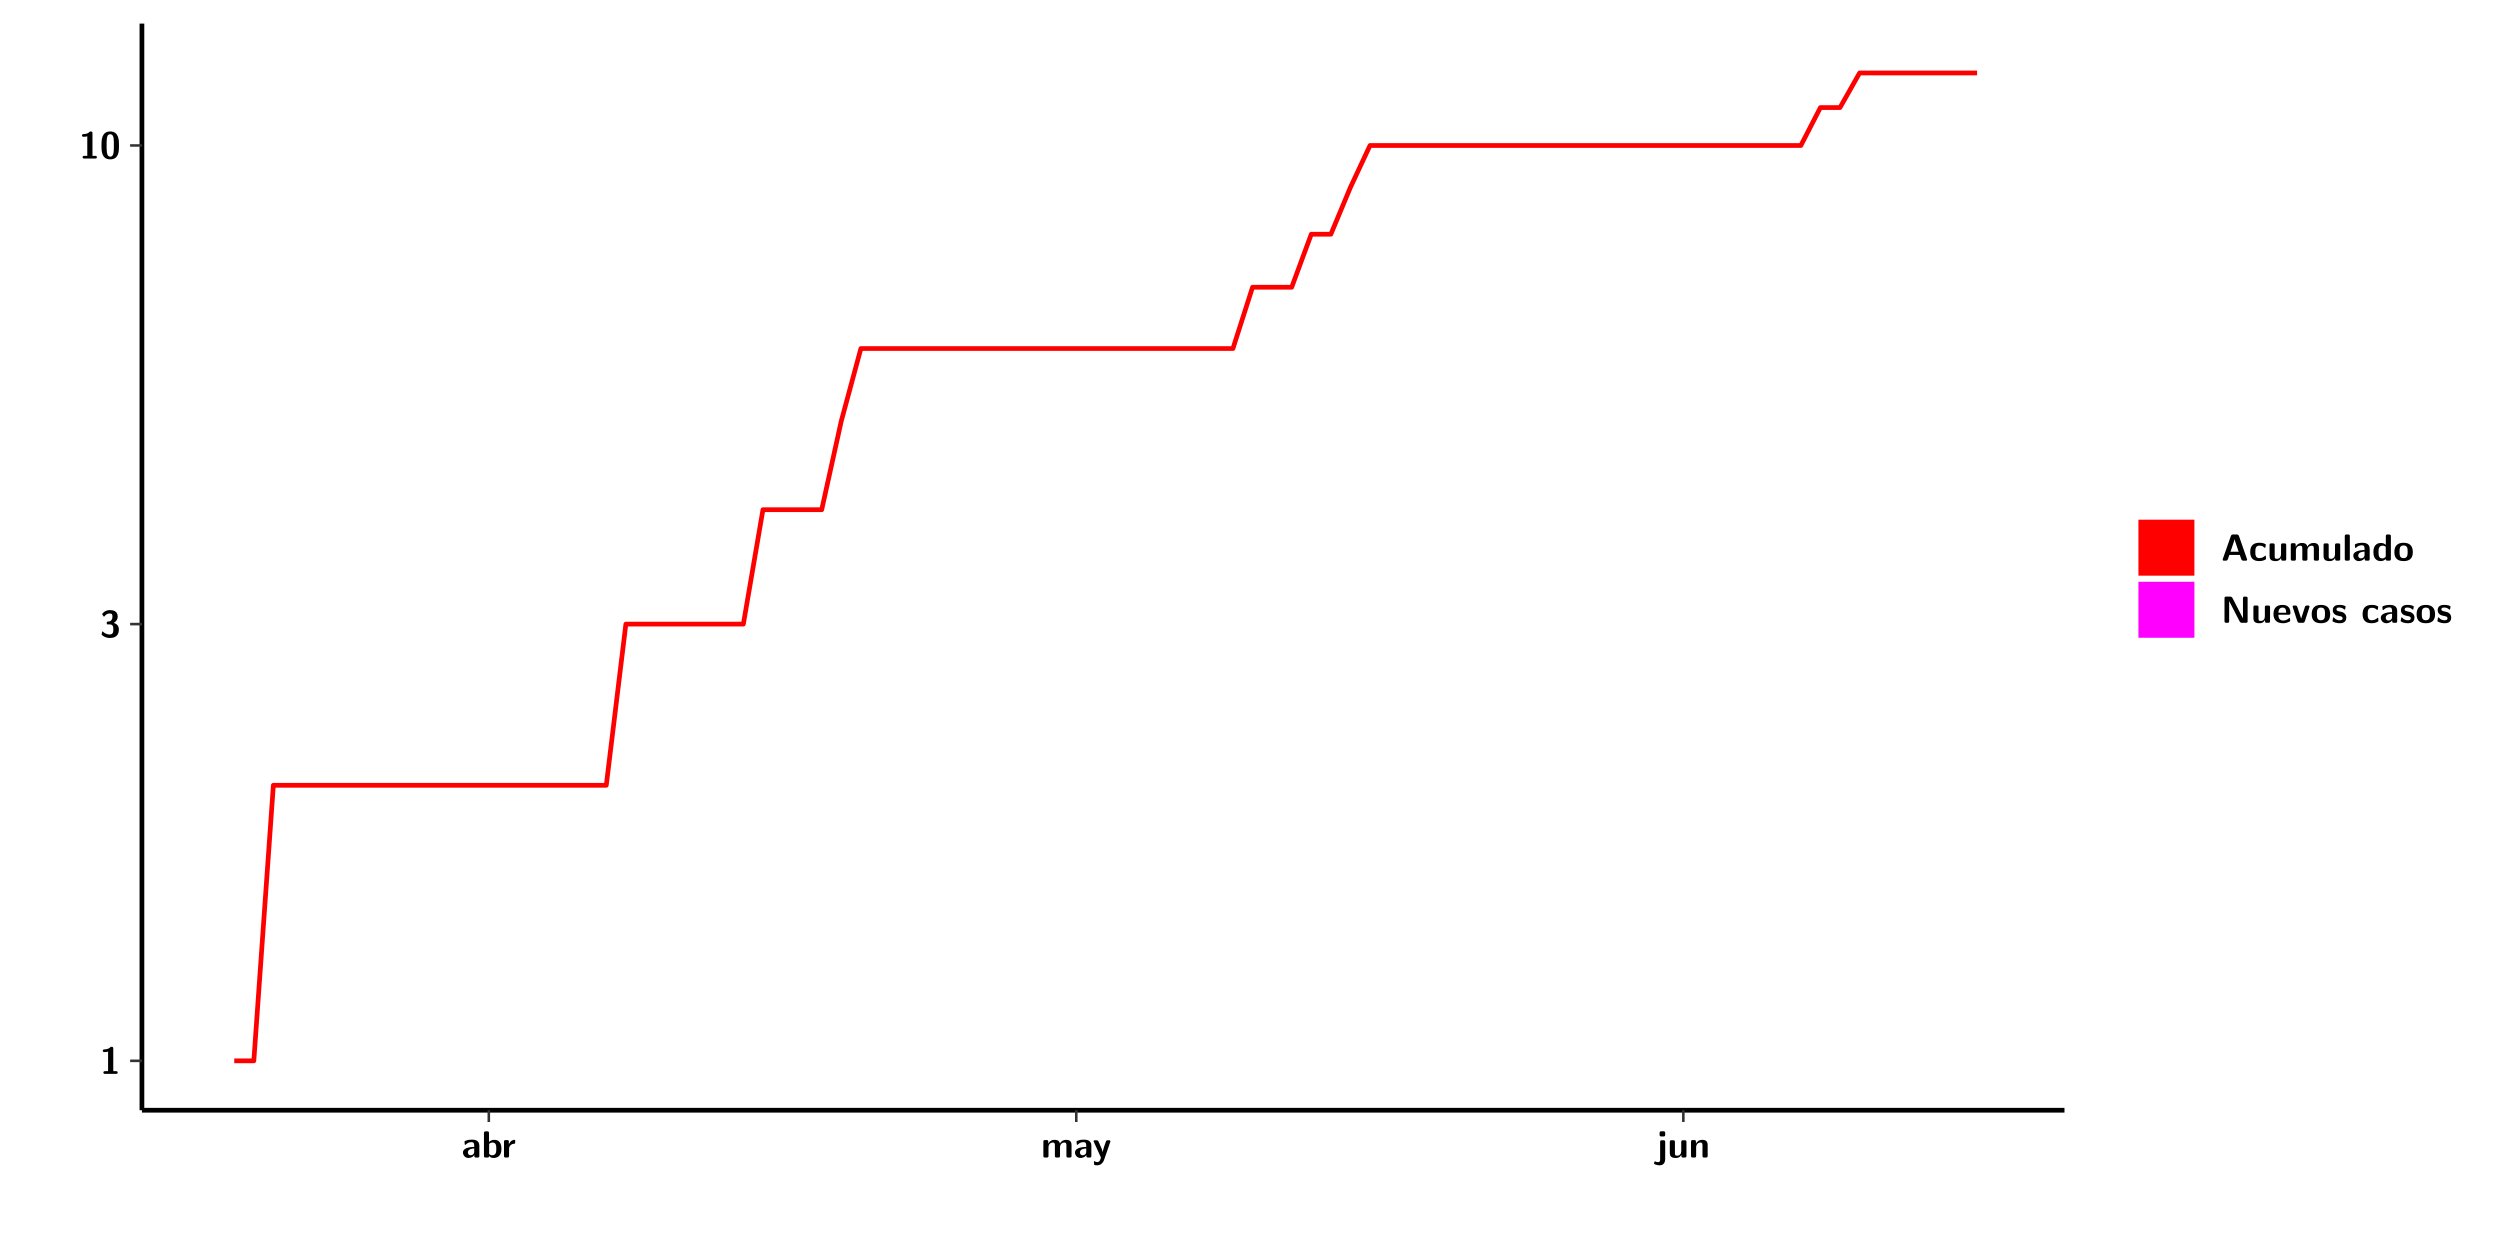
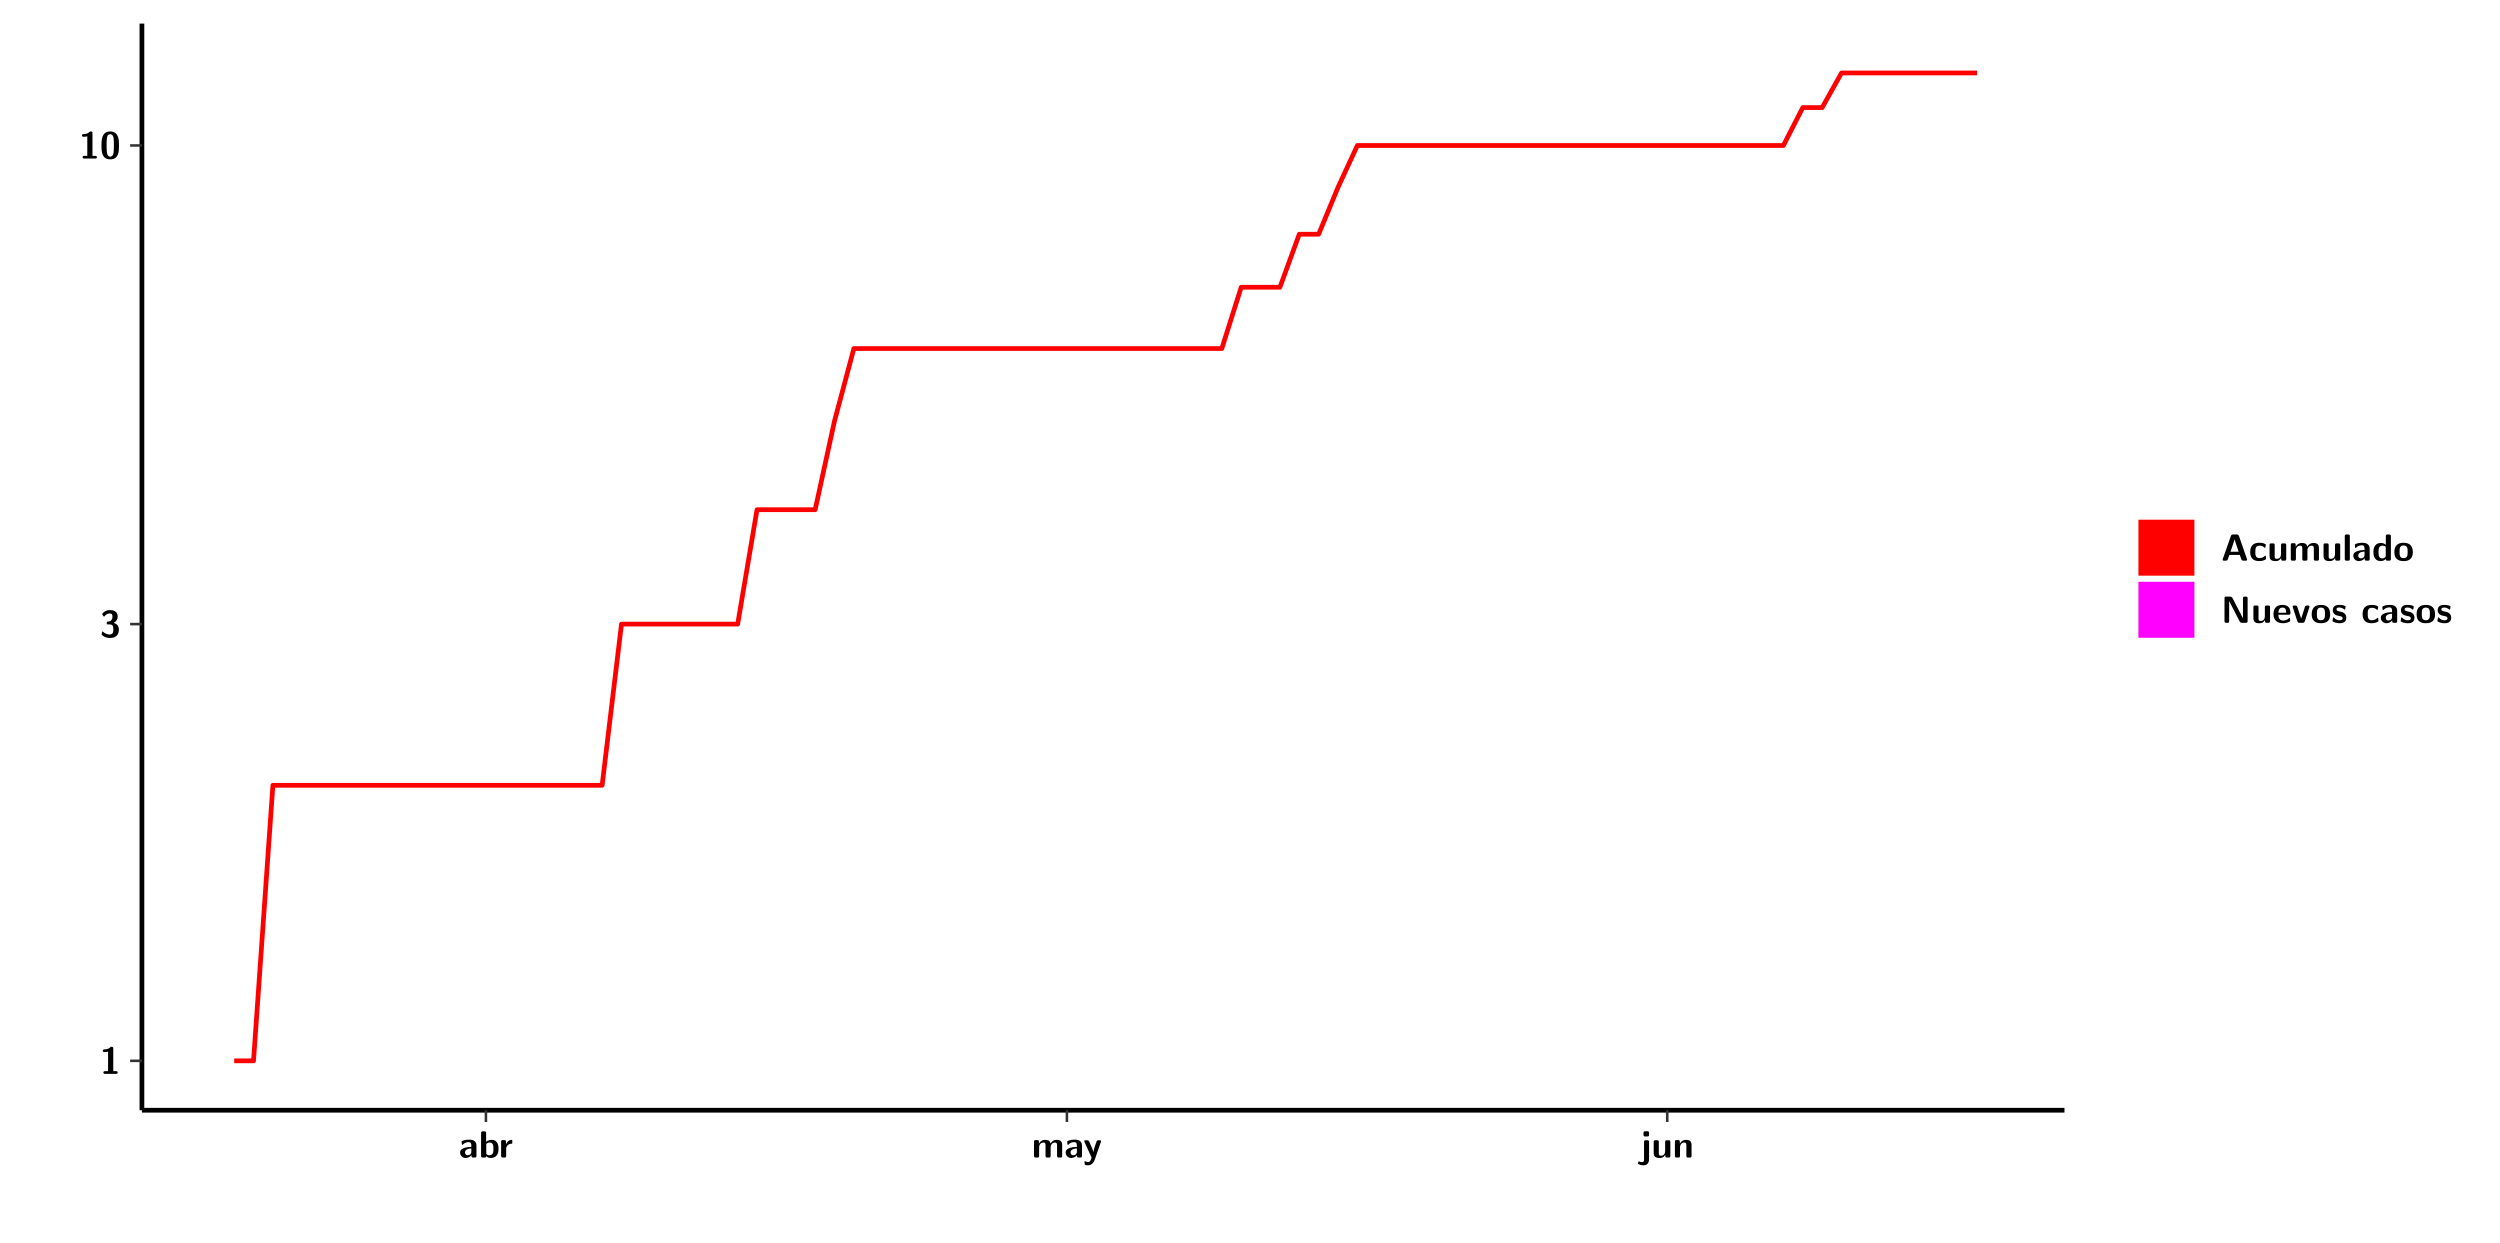
<svg xmlns="http://www.w3.org/2000/svg" xmlns:xlink="http://www.w3.org/1999/xlink" width="579.653pt" height="288pt" viewBox="0 0 579.653 288" version="1.1">
  <defs>
    <g>
      <symbol overflow="visible" id="glyph0-0">
        <path style="stroke:none;" d="" />
      </symbol>
      <symbol overflow="visible" id="glyph0-1">
        <path style="stroke:none;" d="M 3.109 -5.859 C 3.109 -6.016 3.109 -6.281 2.719 -6.281 C 2.547 -6.281 2.516 -6.266 2.406 -6.156 C 2.25 -6.016 1.922 -5.688 1.047 -5.672 C 0.891 -5.672 0.672 -5.609 0.672 -5.359 C 0.672 -5.047 0.969 -5.047 1.094 -5.047 C 1.344 -5.047 1.656 -5.078 1.906 -5.156 L 1.906 -0.625 L 1.234 -0.625 C 1.109 -0.625 0.812 -0.625 0.812 -0.312 C 0.812 0 1.109 0 1.234 0 L 3.719 0 C 3.828 0 4.141 0 4.141 -0.312 C 4.141 -0.625 3.828 -0.625 3.719 -0.625 L 3.109 -0.625 Z M 3.109 -5.859 " />
      </symbol>
      <symbol overflow="visible" id="glyph0-2">
        <path style="stroke:none;" d="M 0.844 -4.859 C 0.906 -4.766 0.953 -4.766 0.969 -4.766 C 1.031 -4.766 1.047 -4.797 1.094 -4.859 C 1.547 -5.5 2.172 -5.5 2.281 -5.5 C 2.844 -5.5 2.922 -5.203 2.922 -4.781 C 2.922 -4.656 2.922 -4.234 2.641 -3.906 C 2.438 -3.656 2.219 -3.641 1.953 -3.625 C 1.859 -3.609 1.688 -3.609 1.672 -3.578 C 1.609 -3.562 1.609 -3.5 1.609 -3.359 L 1.609 -3.203 C 1.609 -2.984 1.609 -2.969 1.844 -2.969 L 2.219 -2.969 C 3.031 -2.969 3.125 -2.469 3.125 -1.797 C 3.125 -1.203 3.062 -0.625 2.266 -0.625 C 1.984 -0.625 1.328 -0.688 0.75 -1.25 C 0.672 -1.328 0.656 -1.328 0.625 -1.328 C 0.531 -1.328 0.516 -1.25 0.516 -1.234 C 0.516 -1.234 0.406 -0.672 0.406 -0.625 C 0.406 -0.516 1.156 0.188 2.312 0.188 C 3.812 0.188 4.406 -0.609 4.406 -1.781 C 4.406 -2.562 3.984 -3.109 3.203 -3.297 C 3.906 -3.688 4.141 -4.266 4.141 -4.766 C 4.141 -6.156 2.891 -6.281 2.328 -6.281 C 1.125 -6.281 0.531 -5.422 0.531 -5.344 C 0.531 -5.297 0.594 -5.219 0.594 -5.219 Z M 0.844 -4.859 " />
      </symbol>
      <symbol overflow="visible" id="glyph0-3">
        <path style="stroke:none;" d="M 4.438 -3 C 4.438 -4.203 4.438 -6.281 2.406 -6.281 C 0.375 -6.281 0.375 -4.219 0.375 -3 C 0.375 -1.812 0.375 0.188 2.406 0.188 C 4.438 0.188 4.438 -1.781 4.438 -3 Z M 2.406 -0.438 C 1.75 -0.438 1.656 -1.25 1.625 -1.484 C 1.562 -1.953 1.562 -2.766 1.562 -3.125 C 1.562 -3.641 1.562 -4.203 1.625 -4.641 C 1.641 -4.875 1.734 -5.641 2.406 -5.641 C 3.047 -5.641 3.156 -4.906 3.188 -4.734 C 3.25 -4.281 3.25 -3.594 3.25 -3.125 C 3.25 -2.625 3.25 -1.953 3.188 -1.469 C 3.156 -1.234 3.062 -0.438 2.406 -0.438 Z M 2.406 -0.438 " />
      </symbol>
      <symbol overflow="visible" id="glyph0-4">
        <path style="stroke:none;" d="M 4.062 -2.766 C 4.062 -4.156 2.734 -4.156 2.297 -4.156 C 1.891 -4.156 1.453 -4.125 0.859 -3.891 C 0.672 -3.797 0.625 -3.781 0.625 -3.688 C 0.625 -3.625 0.688 -3.109 0.688 -3.047 C 0.703 -2.984 0.75 -2.938 0.812 -2.938 C 0.844 -2.938 0.875 -2.969 0.906 -3 C 1.281 -3.391 1.719 -3.578 2.266 -3.578 C 2.734 -3.578 2.875 -3.297 2.875 -2.781 L 2.875 -2.469 C 2.562 -2.469 0.266 -2.453 0.266 -1.172 C 0.266 -0.547 0.766 0.094 1.531 0.094 C 1.828 0.094 2.484 0.016 2.906 -0.594 L 2.906 -0.422 C 2.906 -0.141 2.969 0 3.328 0 L 3.641 0 C 3.984 0 4.062 -0.109 4.062 -0.422 Z M 2.875 -1.344 C 2.875 -0.531 2.047 -0.531 2.016 -0.531 C 1.641 -0.531 1.406 -0.844 1.406 -1.188 C 1.406 -2.047 2.625 -2.109 2.875 -2.109 Z M 2.875 -1.344 " />
      </symbol>
      <symbol overflow="visible" id="glyph0-5">
        <path style="stroke:none;" d="M 1.703 -5.656 C 1.703 -5.938 1.641 -6.078 1.281 -6.078 L 0.953 -6.078 C 0.641 -6.078 0.531 -5.984 0.531 -5.656 L 0.531 -0.422 C 0.531 -0.109 0.625 0 0.953 0 L 1.312 0 C 1.453 0 1.719 0 1.734 -0.344 C 2.125 0.094 2.578 0.094 2.719 0.094 C 4.578 0.094 4.578 -1.594 4.578 -2.031 C 4.578 -2.453 4.578 -4.109 2.938 -4.109 C 2.219 -4.109 1.781 -3.703 1.703 -3.625 Z M 1.734 -3.172 C 1.844 -3.281 2.109 -3.484 2.5 -3.484 C 3.391 -3.484 3.391 -2.672 3.391 -2.016 C 3.391 -1.375 3.391 -0.531 2.406 -0.531 C 2.047 -0.531 1.828 -0.75 1.734 -0.875 Z M 1.734 -3.172 " />
      </symbol>
      <symbol overflow="visible" id="glyph0-6">
        <path style="stroke:none;" d="M 1.703 -2.016 C 1.703 -2.844 2.391 -3.188 2.938 -3.219 C 3.109 -3.234 3.125 -3.234 3.125 -3.469 L 3.125 -3.875 C 3.125 -4.047 3.125 -4.109 2.969 -4.109 C 2.719 -4.109 2.078 -4.031 1.672 -3.078 L 1.656 -3.078 L 1.656 -3.641 C 1.656 -3.922 1.594 -4.062 1.234 -4.062 L 0.953 -4.062 C 0.641 -4.062 0.531 -3.969 0.531 -3.641 L 0.531 -0.422 C 0.531 -0.109 0.625 0 0.953 0 L 1.281 0 C 1.609 0 1.703 -0.109 1.703 -0.422 Z M 1.703 -2.016 " />
      </symbol>
      <symbol overflow="visible" id="glyph0-7">
        <path style="stroke:none;" d="M 7.062 -2.844 C 7.062 -3.75 6.672 -4.109 5.781 -4.109 C 5.156 -4.109 4.688 -3.828 4.359 -3.25 C 4.219 -4.078 3.484 -4.109 3.109 -4.109 C 2.938 -4.109 2.578 -4.109 2.188 -3.828 C 1.906 -3.625 1.734 -3.344 1.672 -3.203 L 1.672 -3.641 C 1.672 -3.922 1.609 -4.062 1.25 -4.062 L 0.953 -4.062 C 0.625 -4.062 0.531 -3.969 0.531 -3.641 L 0.531 -0.422 C 0.531 -0.109 0.625 0 0.953 0 L 1.297 0 C 1.625 0 1.719 -0.109 1.719 -0.422 L 1.719 -2.359 C 1.719 -3.141 2.25 -3.484 2.688 -3.484 C 3.109 -3.484 3.203 -3.297 3.203 -2.828 L 3.203 -0.422 C 3.203 -0.109 3.297 0 3.625 0 L 3.969 0 C 4.297 0 4.391 -0.109 4.391 -0.422 L 4.391 -2.359 C 4.391 -3.141 4.922 -3.484 5.359 -3.484 C 5.781 -3.484 5.875 -3.297 5.875 -2.828 L 5.875 -0.422 C 5.875 -0.109 5.969 0 6.297 0 L 6.641 0 C 6.984 0 7.062 -0.109 7.062 -0.422 Z M 7.062 -2.844 " />
      </symbol>
      <symbol overflow="visible" id="glyph0-8">
        <path style="stroke:none;" d="M 4.109 -3.609 C 4.141 -3.719 4.141 -3.734 4.141 -3.781 C 4.141 -4.016 3.906 -4.016 3.797 -4.016 L 3.609 -4.016 C 3.469 -4.016 3.266 -4.016 3.141 -3.812 C 3.109 -3.766 2.406 -1.828 2.359 -1.25 L 2.344 -1.25 C 2.312 -1.672 1.953 -2.484 1.562 -3.328 C 1.328 -3.891 1.266 -4.016 0.828 -4.016 L 0.594 -4.016 C 0.469 -4.016 0.25 -4.016 0.25 -3.781 C 0.25 -3.75 0.281 -3.688 0.297 -3.641 L 1.953 0 C 1.891 0.188 1.859 0.281 1.828 0.375 C 1.734 0.656 1.578 1.047 1.109 1.047 C 0.812 1.047 0.609 0.922 0.516 0.875 C 0.469 0.844 0.453 0.828 0.422 0.828 C 0.391 0.828 0.312 0.859 0.312 0.969 C 0.312 1.031 0.375 1.641 0.391 1.672 C 0.469 1.781 0.953 1.797 1.094 1.797 C 2.172 1.797 2.609 0.766 2.672 0.547 Z M 4.109 -3.609 " />
      </symbol>
      <symbol overflow="visible" id="glyph0-9">
        <path style="stroke:none;" d="M 1.969 -5.672 C 1.969 -5.953 1.906 -6.094 1.547 -6.094 L 1.094 -6.094 C 0.766 -6.094 0.672 -5.984 0.672 -5.672 L 0.672 -5.312 C 0.672 -5.031 0.734 -4.891 1.094 -4.891 L 1.547 -4.891 C 1.875 -4.891 1.969 -5 1.969 -5.312 Z M 0.797 0.484 C 0.797 0.703 0.797 1.062 0.25 1.062 C 0.156 1.062 -0.094 1.031 -0.266 0.922 C -0.359 0.875 -0.375 0.875 -0.406 0.875 C -0.484 0.875 -0.5 0.922 -0.547 1.094 C -0.609 1.281 -0.625 1.359 -0.625 1.391 C -0.625 1.547 0.109 1.797 0.656 1.797 C 1.625 1.797 1.969 1.141 1.969 0.281 L 1.969 -3.594 C 1.969 -3.875 1.906 -4.016 1.547 -4.016 L 1.219 -4.016 C 0.891 -4.016 0.797 -3.906 0.797 -3.594 Z M 0.797 0.484 " />
      </symbol>
      <symbol overflow="visible" id="glyph0-10">
        <path style="stroke:none;" d="M 4.391 -3.594 C 4.391 -3.875 4.328 -4.016 3.969 -4.016 L 3.609 -4.016 C 3.281 -4.016 3.188 -3.906 3.188 -3.594 L 3.188 -1.516 C 3.188 -0.938 2.891 -0.438 2.266 -0.438 C 1.766 -0.438 1.719 -0.562 1.719 -1.031 L 1.719 -3.594 C 1.719 -3.875 1.656 -4.016 1.297 -4.016 L 0.953 -4.016 C 0.625 -4.016 0.531 -3.922 0.531 -3.594 L 0.531 -1.109 C 0.531 -0.172 1.031 0.094 1.953 0.094 C 2.188 0.094 2.812 0.094 3.219 -0.656 L 3.219 -0.422 C 3.219 -0.141 3.281 0 3.641 0 L 3.969 0 C 4.297 0 4.391 -0.109 4.391 -0.422 Z M 4.391 -3.594 " />
      </symbol>
      <symbol overflow="visible" id="glyph0-11">
        <path style="stroke:none;" d="M 4.391 -2.844 C 4.391 -3.75 4 -4.109 3.109 -4.109 C 2.188 -4.109 1.781 -3.438 1.672 -3.203 L 1.672 -3.641 C 1.672 -3.922 1.609 -4.062 1.25 -4.062 L 0.953 -4.062 C 0.625 -4.062 0.531 -3.969 0.531 -3.641 L 0.531 -0.422 C 0.531 -0.109 0.625 0 0.953 0 L 1.297 0 C 1.625 0 1.719 -0.109 1.719 -0.422 L 1.719 -2.359 C 1.719 -3.125 2.219 -3.484 2.688 -3.484 C 3.109 -3.484 3.188 -3.281 3.188 -2.828 L 3.188 -0.422 C 3.188 -0.141 3.25 0 3.609 0 L 3.969 0 C 4.297 0 4.391 -0.109 4.391 -0.422 Z M 4.391 -2.844 " />
      </symbol>
      <symbol overflow="visible" id="glyph0-12">
        <path style="stroke:none;" d="M 4.156 -5.703 C 4.031 -6.078 3.766 -6.078 3.594 -6.078 L 2.828 -6.078 C 2.641 -6.078 2.391 -6.078 2.266 -5.703 L 0.406 -0.406 C 0.375 -0.297 0.375 -0.281 0.375 -0.234 C 0.375 0 0.594 0 0.703 0 L 1.031 0 C 1.188 0 1.453 0 1.578 -0.344 L 1.922 -1.328 L 4.344 -1.328 L 4.641 -0.484 C 4.75 -0.172 4.812 0 5.234 0 L 5.703 0 C 5.828 0 6.047 0 6.047 -0.234 C 6.047 -0.281 6.047 -0.297 6 -0.406 Z M 2.812 -3.938 C 2.938 -4.328 3.062 -4.656 3.125 -4.969 L 3.141 -4.969 C 3.188 -4.766 3.188 -4.75 3.25 -4.547 L 4.078 -2.078 L 2.188 -2.078 Z M 2.812 -3.938 " />
      </symbol>
      <symbol overflow="visible" id="glyph0-13">
        <path style="stroke:none;" d="M 4 -0.438 C 4 -0.531 3.969 -0.938 3.953 -1.047 C 3.953 -1.078 3.938 -1.172 3.844 -1.172 C 3.812 -1.172 3.797 -1.172 3.703 -1.078 C 3.562 -0.953 3.141 -0.594 2.422 -0.594 C 1.516 -0.594 1.516 -1.469 1.516 -2.031 C 1.516 -2.75 1.562 -3.484 2.453 -3.484 C 3.031 -3.484 3.266 -3.344 3.578 -3.078 C 3.688 -2.984 3.703 -2.984 3.734 -2.984 C 3.828 -2.984 3.844 -3.062 3.844 -3.094 C 3.859 -3.172 3.953 -3.656 3.953 -3.703 C 3.953 -3.781 3.891 -3.812 3.75 -3.891 C 3.328 -4.078 3.062 -4.156 2.453 -4.156 C 1.141 -4.156 0.328 -3.547 0.328 -2.016 C 0.328 -0.562 1.078 0.094 2.406 0.094 C 2.641 0.094 3.172 0.094 3.75 -0.203 C 4 -0.344 4 -0.344 4 -0.438 Z M 4 -0.438 " />
      </symbol>
      <symbol overflow="visible" id="glyph0-14">
        <path style="stroke:none;" d="M 1.703 -5.656 C 1.703 -5.938 1.641 -6.078 1.281 -6.078 L 0.953 -6.078 C 0.641 -6.078 0.531 -5.984 0.531 -5.656 L 0.531 -0.422 C 0.531 -0.109 0.625 0 0.953 0 L 1.281 0 C 1.609 0 1.703 -0.109 1.703 -0.422 Z M 1.703 -5.656 " />
      </symbol>
      <symbol overflow="visible" id="glyph0-15">
        <path style="stroke:none;" d="M 4.375 -5.656 C 4.375 -5.938 4.312 -6.078 3.953 -6.078 L 3.625 -6.078 C 3.297 -6.078 3.203 -5.969 3.203 -5.656 L 3.203 -3.672 C 2.812 -4.047 2.375 -4.109 2.109 -4.109 C 0.328 -4.109 0.328 -2.422 0.328 -2 C 0.328 -1.594 0.328 0.094 2.062 0.094 C 2.422 0.094 2.812 -0.016 3.188 -0.406 C 3.188 -0.094 3.297 0 3.609 0 L 3.953 0 C 4.281 0 4.375 -0.109 4.375 -0.422 Z M 3.188 -1.094 C 3.188 -0.953 3.188 -0.875 2.922 -0.688 C 2.703 -0.547 2.5 -0.531 2.406 -0.531 C 1.516 -0.531 1.516 -1.344 1.516 -2 C 1.516 -2.656 1.516 -3.484 2.5 -3.484 C 2.75 -3.484 2.984 -3.391 3.188 -3.203 Z M 3.188 -1.094 " />
      </symbol>
      <symbol overflow="visible" id="glyph0-16">
        <path style="stroke:none;" d="M 4.547 -1.969 C 4.547 -3.406 3.844 -4.156 2.406 -4.156 C 0.953 -4.156 0.266 -3.391 0.266 -1.969 C 0.266 -0.547 1.031 0.094 2.406 0.094 C 3.781 0.094 4.547 -0.531 4.547 -1.969 Z M 2.406 -0.594 C 1.469 -0.594 1.469 -1.375 1.469 -2.078 C 1.469 -2.75 1.469 -3.531 2.406 -3.531 C 3.344 -3.531 3.344 -2.766 3.344 -2.078 C 3.344 -1.391 3.344 -0.594 2.406 -0.594 Z M 2.406 -0.594 " />
      </symbol>
      <symbol overflow="visible" id="glyph0-17">
        <path style="stroke:none;" d="M 2.656 -5.734 C 2.469 -6.078 2.203 -6.078 2.031 -6.078 L 1.219 -6.078 C 0.906 -6.078 0.797 -5.984 0.797 -5.656 L 0.797 -0.422 C 0.797 -0.109 0.891 0 1.219 0 L 1.453 0 C 1.781 0 1.875 -0.109 1.875 -0.422 L 1.875 -5.016 L 1.891 -5.016 L 4.297 -0.344 C 4.484 0 4.75 0 4.922 0 L 5.734 0 C 6.062 0 6.156 -0.109 6.156 -0.422 L 6.156 -5.656 C 6.156 -5.938 6.094 -6.078 5.734 -6.078 L 5.5 -6.078 C 5.156 -6.078 5.078 -5.969 5.078 -5.656 L 5.078 -1.062 L 5.062 -1.062 Z M 2.656 -5.734 " />
      </symbol>
      <symbol overflow="visible" id="glyph0-18">
        <path style="stroke:none;" d="M 3.781 -1.875 C 3.984 -1.875 4.203 -1.891 4.203 -2.281 C 4.203 -3.406 3.672 -4.156 2.359 -4.156 C 0.969 -4.156 0.266 -3.375 0.266 -2.047 C 0.266 -0.609 1.109 0.094 2.484 0.094 C 2.812 0.094 3.312 0.047 3.891 -0.234 C 4.078 -0.328 4.141 -0.359 4.141 -0.469 C 4.141 -0.531 4.125 -0.781 4.109 -0.844 C 4.078 -1.125 4.062 -1.125 3.984 -1.125 C 3.953 -1.125 3.938 -1.125 3.844 -1.047 C 3.328 -0.594 2.797 -0.531 2.516 -0.531 C 1.531 -0.531 1.422 -1.312 1.391 -1.875 Z M 1.406 -2.344 C 1.422 -2.875 1.609 -3.531 2.359 -3.531 C 3.062 -3.531 3.203 -3.031 3.219 -2.344 Z M 1.406 -2.344 " />
      </symbol>
      <symbol overflow="visible" id="glyph0-19">
        <path style="stroke:none;" d="M 4.109 -3.609 C 4.141 -3.719 4.141 -3.75 4.141 -3.766 C 4.141 -4.016 3.922 -4.016 3.797 -4.016 L 3.609 -4.016 C 3.25 -4.016 3.141 -3.891 3.062 -3.641 L 2.203 -0.984 L 1.328 -3.641 C 1.266 -3.828 1.203 -4.016 0.781 -4.016 L 0.578 -4.016 C 0.453 -4.016 0.234 -4.016 0.234 -3.766 C 0.234 -3.75 0.234 -3.719 0.266 -3.609 L 1.312 -0.375 C 1.438 0 1.703 0 1.859 0 L 2.5 0 C 2.672 0 2.938 0 3.062 -0.375 Z M 4.109 -3.609 " />
      </symbol>
      <symbol overflow="visible" id="glyph0-20">
        <path style="stroke:none;" d="M 3.469 -1.234 C 3.469 -1.734 3.203 -2.031 3.047 -2.172 C 2.703 -2.484 2.391 -2.547 2.031 -2.609 C 1.547 -2.703 1.188 -2.766 1.188 -3.109 C 1.188 -3.469 1.484 -3.547 1.828 -3.547 C 2.406 -3.547 2.719 -3.328 2.953 -3.125 C 3.047 -3.047 3.062 -3.047 3.094 -3.047 C 3.188 -3.047 3.203 -3.125 3.203 -3.156 C 3.219 -3.219 3.312 -3.719 3.312 -3.766 C 3.312 -3.906 2.844 -4.031 2.75 -4.062 C 2.406 -4.156 2.125 -4.156 1.891 -4.156 C 1.5 -4.156 0.328 -4.156 0.328 -2.906 C 0.328 -2.484 0.516 -2.219 0.75 -2 C 1.062 -1.734 1.406 -1.672 1.906 -1.562 C 2.156 -1.531 2.609 -1.453 2.609 -1.062 C 2.609 -0.656 2.266 -0.594 1.922 -0.594 C 1.531 -0.594 1.047 -0.703 0.625 -1.188 C 0.594 -1.234 0.562 -1.266 0.516 -1.266 C 0.422 -1.266 0.406 -1.188 0.391 -1.125 C 0.375 -1.016 0.266 -0.516 0.266 -0.422 C 0.266 -0.266 0.922 -0.062 0.922 -0.047 C 1.406 0.094 1.766 0.094 1.922 0.094 C 2.359 0.094 3.469 0.062 3.469 -1.234 Z M 3.469 -1.234 " />
      </symbol>
    </g>
    <clipPath id="clip1">
      <path d="M 0 0 L 576.008 0 L 576.008 288 L 0 288 Z M 0 0 " />
    </clipPath>
    <clipPath id="clip2">
      <path d="M 32.906 5.477 L 478.672 5.477 L 478.672 257.414 L 32.906 257.414 Z M 32.906 5.477 " />
    </clipPath>
  </defs>
  <g id="surface1">
    <g clip-path="url(#clip1)" clip-rule="nonzero">
      <path style="fill-rule:nonzero;fill:rgb(100%,100%,100%);fill-opacity:1;stroke-width:0.598;stroke-linecap:round;stroke-linejoin:round;stroke:rgb(100%,100%,100%);stroke-opacity:1;stroke-miterlimit:10;" d="M 0 0 L 0 288.004 L 576.008 288.004 L 576.008 0 Z M 0 0 " transform="matrix(1,0,0,-1,0,288)" />
    </g>
    <g clip-path="url(#clip2)" clip-rule="nonzero">
      <path style=" stroke:none;fill-rule:nonzero;fill:rgb(100%,100%,100%);fill-opacity:1;" d="M 32.906 257.414 L 32.906 5.477 L 478.672 5.477 L 478.672 257.414 Z M 32.906 257.414 " />
    </g>
-     <path style="fill:none;stroke-width:1.096;stroke-linecap:butt;stroke-linejoin:round;stroke:rgb(100%,0%,0%);stroke-opacity:1;stroke-miterlimit:10;" d="M 54.309 42.031 L 58.852 42.031 L 63.383 105.926 L 140.574 105.926 L 145.117 143.293 L 172.355 143.293 L 176.898 169.816 L 190.52 169.816 L 195.062 190.379 L 199.605 207.188 L 285.871 207.188 L 290.414 221.395 L 299.492 221.395 L 304.035 233.695 L 308.578 233.695 L 313.109 244.555 L 317.652 254.27 L 417.551 254.27 L 422.082 263.059 L 426.625 263.059 L 431.168 271.078 L 458.406 271.078 " transform="matrix(1,0,0,-1,0,288)" />
+     <path style="fill:none;stroke-width:1.096;stroke-linecap:butt;stroke-linejoin:round;stroke:rgb(100%,0%,0%);stroke-opacity:1;stroke-miterlimit:10;" d="M 54.297 42.031 L 58.781 42.031 L 63.273 105.926 L 139.609 105.926 L 144.102 143.293 L 171.039 143.293 L 175.523 169.816 L 189.004 169.816 L 193.488 190.379 L 197.98 207.188 L 283.293 207.188 L 287.785 221.395 L 296.762 221.395 L 301.254 233.695 L 305.746 233.695 L 310.23 244.555 L 314.723 254.27 L 413.504 254.27 L 417.996 263.059 L 422.492 263.059 L 426.973 271.078 L 458.406 271.078 " transform="matrix(1,0,0,-1,0,288)" />
    <path style="fill:none;stroke-width:1.096;stroke-linecap:butt;stroke-linejoin:round;stroke:rgb(0%,0%,0%);stroke-opacity:1;stroke-miterlimit:10;" d="M 32.906 30.586 L 32.906 282.523 " transform="matrix(1,0,0,-1,0,288)" />
    <g style="fill:rgb(0%,0%,0%);fill-opacity:1;">
      <use xlink:href="#glyph0-1" x="23.153" y="248.986" />
    </g>
    <g style="fill:rgb(0%,0%,0%);fill-opacity:1;">
      <use xlink:href="#glyph0-2" x="23.153" y="147.736" />
    </g>
    <g style="fill:rgb(0%,0%,0%);fill-opacity:1;">
      <use xlink:href="#glyph0-1" x="18.331" y="36.762" />
      <use xlink:href="#glyph0-3" x="23.153" y="36.762" />
    </g>
    <path style="fill:none;stroke-width:0.598;stroke-linecap:butt;stroke-linejoin:round;stroke:rgb(20%,20%,20%);stroke-opacity:1;stroke-miterlimit:10;" d="M 30.168 42.031 L 32.906 42.031 " transform="matrix(1,0,0,-1,0,288)" />
    <path style="fill:none;stroke-width:0.598;stroke-linecap:butt;stroke-linejoin:round;stroke:rgb(20%,20%,20%);stroke-opacity:1;stroke-miterlimit:10;" d="M 30.168 143.293 L 32.906 143.293 " transform="matrix(1,0,0,-1,0,288)" />
    <path style="fill:none;stroke-width:0.598;stroke-linecap:butt;stroke-linejoin:round;stroke:rgb(20%,20%,20%);stroke-opacity:1;stroke-miterlimit:10;" d="M 30.168 254.27 L 32.906 254.27 " transform="matrix(1,0,0,-1,0,288)" />
    <path style="fill:none;stroke-width:1.096;stroke-linecap:butt;stroke-linejoin:round;stroke:rgb(0%,0%,0%);stroke-opacity:1;stroke-miterlimit:10;" d="M 32.906 30.586 L 478.672 30.586 " transform="matrix(1,0,0,-1,0,288)" />
-     <path style="fill:none;stroke-width:0.598;stroke-linecap:butt;stroke-linejoin:round;stroke:rgb(20%,20%,20%);stroke-opacity:1;stroke-miterlimit:10;" d="M 113.336 27.848 L 113.336 30.586 " transform="matrix(1,0,0,-1,0,288)" />
-     <path style="fill:none;stroke-width:0.598;stroke-linecap:butt;stroke-linejoin:round;stroke:rgb(20%,20%,20%);stroke-opacity:1;stroke-miterlimit:10;" d="M 249.547 27.848 L 249.547 30.586 " transform="matrix(1,0,0,-1,0,288)" />
-     <path style="fill:none;stroke-width:0.598;stroke-linecap:butt;stroke-linejoin:round;stroke:rgb(20%,20%,20%);stroke-opacity:1;stroke-miterlimit:10;" d="M 390.301 27.848 L 390.301 30.586 " transform="matrix(1,0,0,-1,0,288)" />
+     <path style="fill:none;stroke-width:0.598;stroke-linecap:butt;stroke-linejoin:round;stroke:rgb(20%,20%,20%);stroke-opacity:1;stroke-miterlimit:10;" d="M 112.668 27.848 L 112.668 30.586 " transform="matrix(1,0,0,-1,0,288)" />
+     <path style="fill:none;stroke-width:0.598;stroke-linecap:butt;stroke-linejoin:round;stroke:rgb(20%,20%,20%);stroke-opacity:1;stroke-miterlimit:10;" d="M 247.375 27.848 L 247.375 30.586 " transform="matrix(1,0,0,-1,0,288)" />
+     <path style="fill:none;stroke-width:0.598;stroke-linecap:butt;stroke-linejoin:round;stroke:rgb(20%,20%,20%);stroke-opacity:1;stroke-miterlimit:10;" d="M 386.566 27.848 L 386.566 30.586 " transform="matrix(1,0,0,-1,0,288)" />
    <g style="fill:rgb(0%,0%,0%);fill-opacity:1;">
-       <use xlink:href="#glyph0-4" x="107.076" y="268.394" />
-       <use xlink:href="#glyph0-5" x="111.679" y="268.394" />
+       <use xlink:href="#glyph0-4" x="106.409" y="268.394" />
+       <use xlink:href="#glyph0-5" x="111.012" y="268.394" />
    </g>
    <g style="fill:rgb(0%,0%,0%);fill-opacity:1;">
-       <use xlink:href="#glyph0-6" x="116.326" y="268.394" />
+       <use xlink:href="#glyph0-6" x="115.659" y="268.394" />
    </g>
    <g style="fill:rgb(0%,0%,0%);fill-opacity:1;">
-       <use xlink:href="#glyph0-7" x="241.386" y="268.394" />
-       <use xlink:href="#glyph0-4" x="248.984" y="268.394" />
+       <use xlink:href="#glyph0-7" x="239.214" y="268.394" />
+       <use xlink:href="#glyph0-4" x="246.812" y="268.394" />
    </g>
    <g style="fill:rgb(0%,0%,0%);fill-opacity:1;">
-       <use xlink:href="#glyph0-8" x="253.315" y="268.394" />
+       <use xlink:href="#glyph0-8" x="251.143" y="268.394" />
    </g>
    <g style="fill:rgb(0%,0%,0%);fill-opacity:1;">
-       <use xlink:href="#glyph0-9" x="384.123" y="268.394" />
-       <use xlink:href="#glyph0-10" x="386.631" y="268.394" />
-       <use xlink:href="#glyph0-11" x="391.55" y="268.394" />
+       <use xlink:href="#glyph0-9" x="380.387" y="268.394" />
+       <use xlink:href="#glyph0-10" x="382.895" y="268.394" />
+       <use xlink:href="#glyph0-11" x="387.814" y="268.394" />
    </g>
    <path style=" stroke:none;fill-rule:nonzero;fill:rgb(100%,100%,100%);fill-opacity:1;" d="M 489.629 154.062 L 489.629 108.828 L 570.527 108.828 L 570.527 154.062 Z M 489.629 154.062 " />
    <path style=" stroke:none;fill-rule:nonzero;fill:rgb(100%,0%,0%);fill-opacity:1;" d="M 495.816 133.477 L 495.816 120.496 L 508.797 120.496 L 508.797 133.477 Z M 495.816 133.477 " />
    <path style=" stroke:none;fill-rule:nonzero;fill:rgb(100%,0%,100%);fill-opacity:1;" d="M 495.816 147.875 L 495.816 134.891 L 508.797 134.891 L 508.797 147.875 Z M 495.816 147.875 " />
    <g style="fill:rgb(0%,0%,0%);fill-opacity:1;">
      <use xlink:href="#glyph0-12" x="514.979" y="130.002" />
      <use xlink:href="#glyph0-13" x="521.408" y="130.002" />
      <use xlink:href="#glyph0-10" x="525.694" y="130.002" />
      <use xlink:href="#glyph0-7" x="530.613" y="130.002" />
      <use xlink:href="#glyph0-10" x="538.212" y="130.002" />
      <use xlink:href="#glyph0-14" x="543.131" y="130.002" />
      <use xlink:href="#glyph0-4" x="545.372" y="130.002" />
      <use xlink:href="#glyph0-15" x="549.975" y="130.002" />
      <use xlink:href="#glyph0-16" x="554.894" y="130.002" />
    </g>
    <g style="fill:rgb(0%,0%,0%);fill-opacity:1;">
      <use xlink:href="#glyph0-17" x="514.979" y="144.408" />
      <use xlink:href="#glyph0-10" x="521.944" y="144.408" />
      <use xlink:href="#glyph0-18" x="526.864" y="144.408" />
      <use xlink:href="#glyph0-19" x="531.345" y="144.408" />
      <use xlink:href="#glyph0-16" x="535.728" y="144.408" />
      <use xlink:href="#glyph0-20" x="540.55" y="144.408" />
    </g>
    <g style="fill:rgb(0%,0%,0%);fill-opacity:1;">
      <use xlink:href="#glyph0-13" x="547.465" y="144.408" />
      <use xlink:href="#glyph0-4" x="551.751" y="144.408" />
      <use xlink:href="#glyph0-20" x="556.354" y="144.408" />
      <use xlink:href="#glyph0-16" x="560.051" y="144.408" />
      <use xlink:href="#glyph0-20" x="564.872" y="144.408" />
    </g>
  </g>
</svg>
